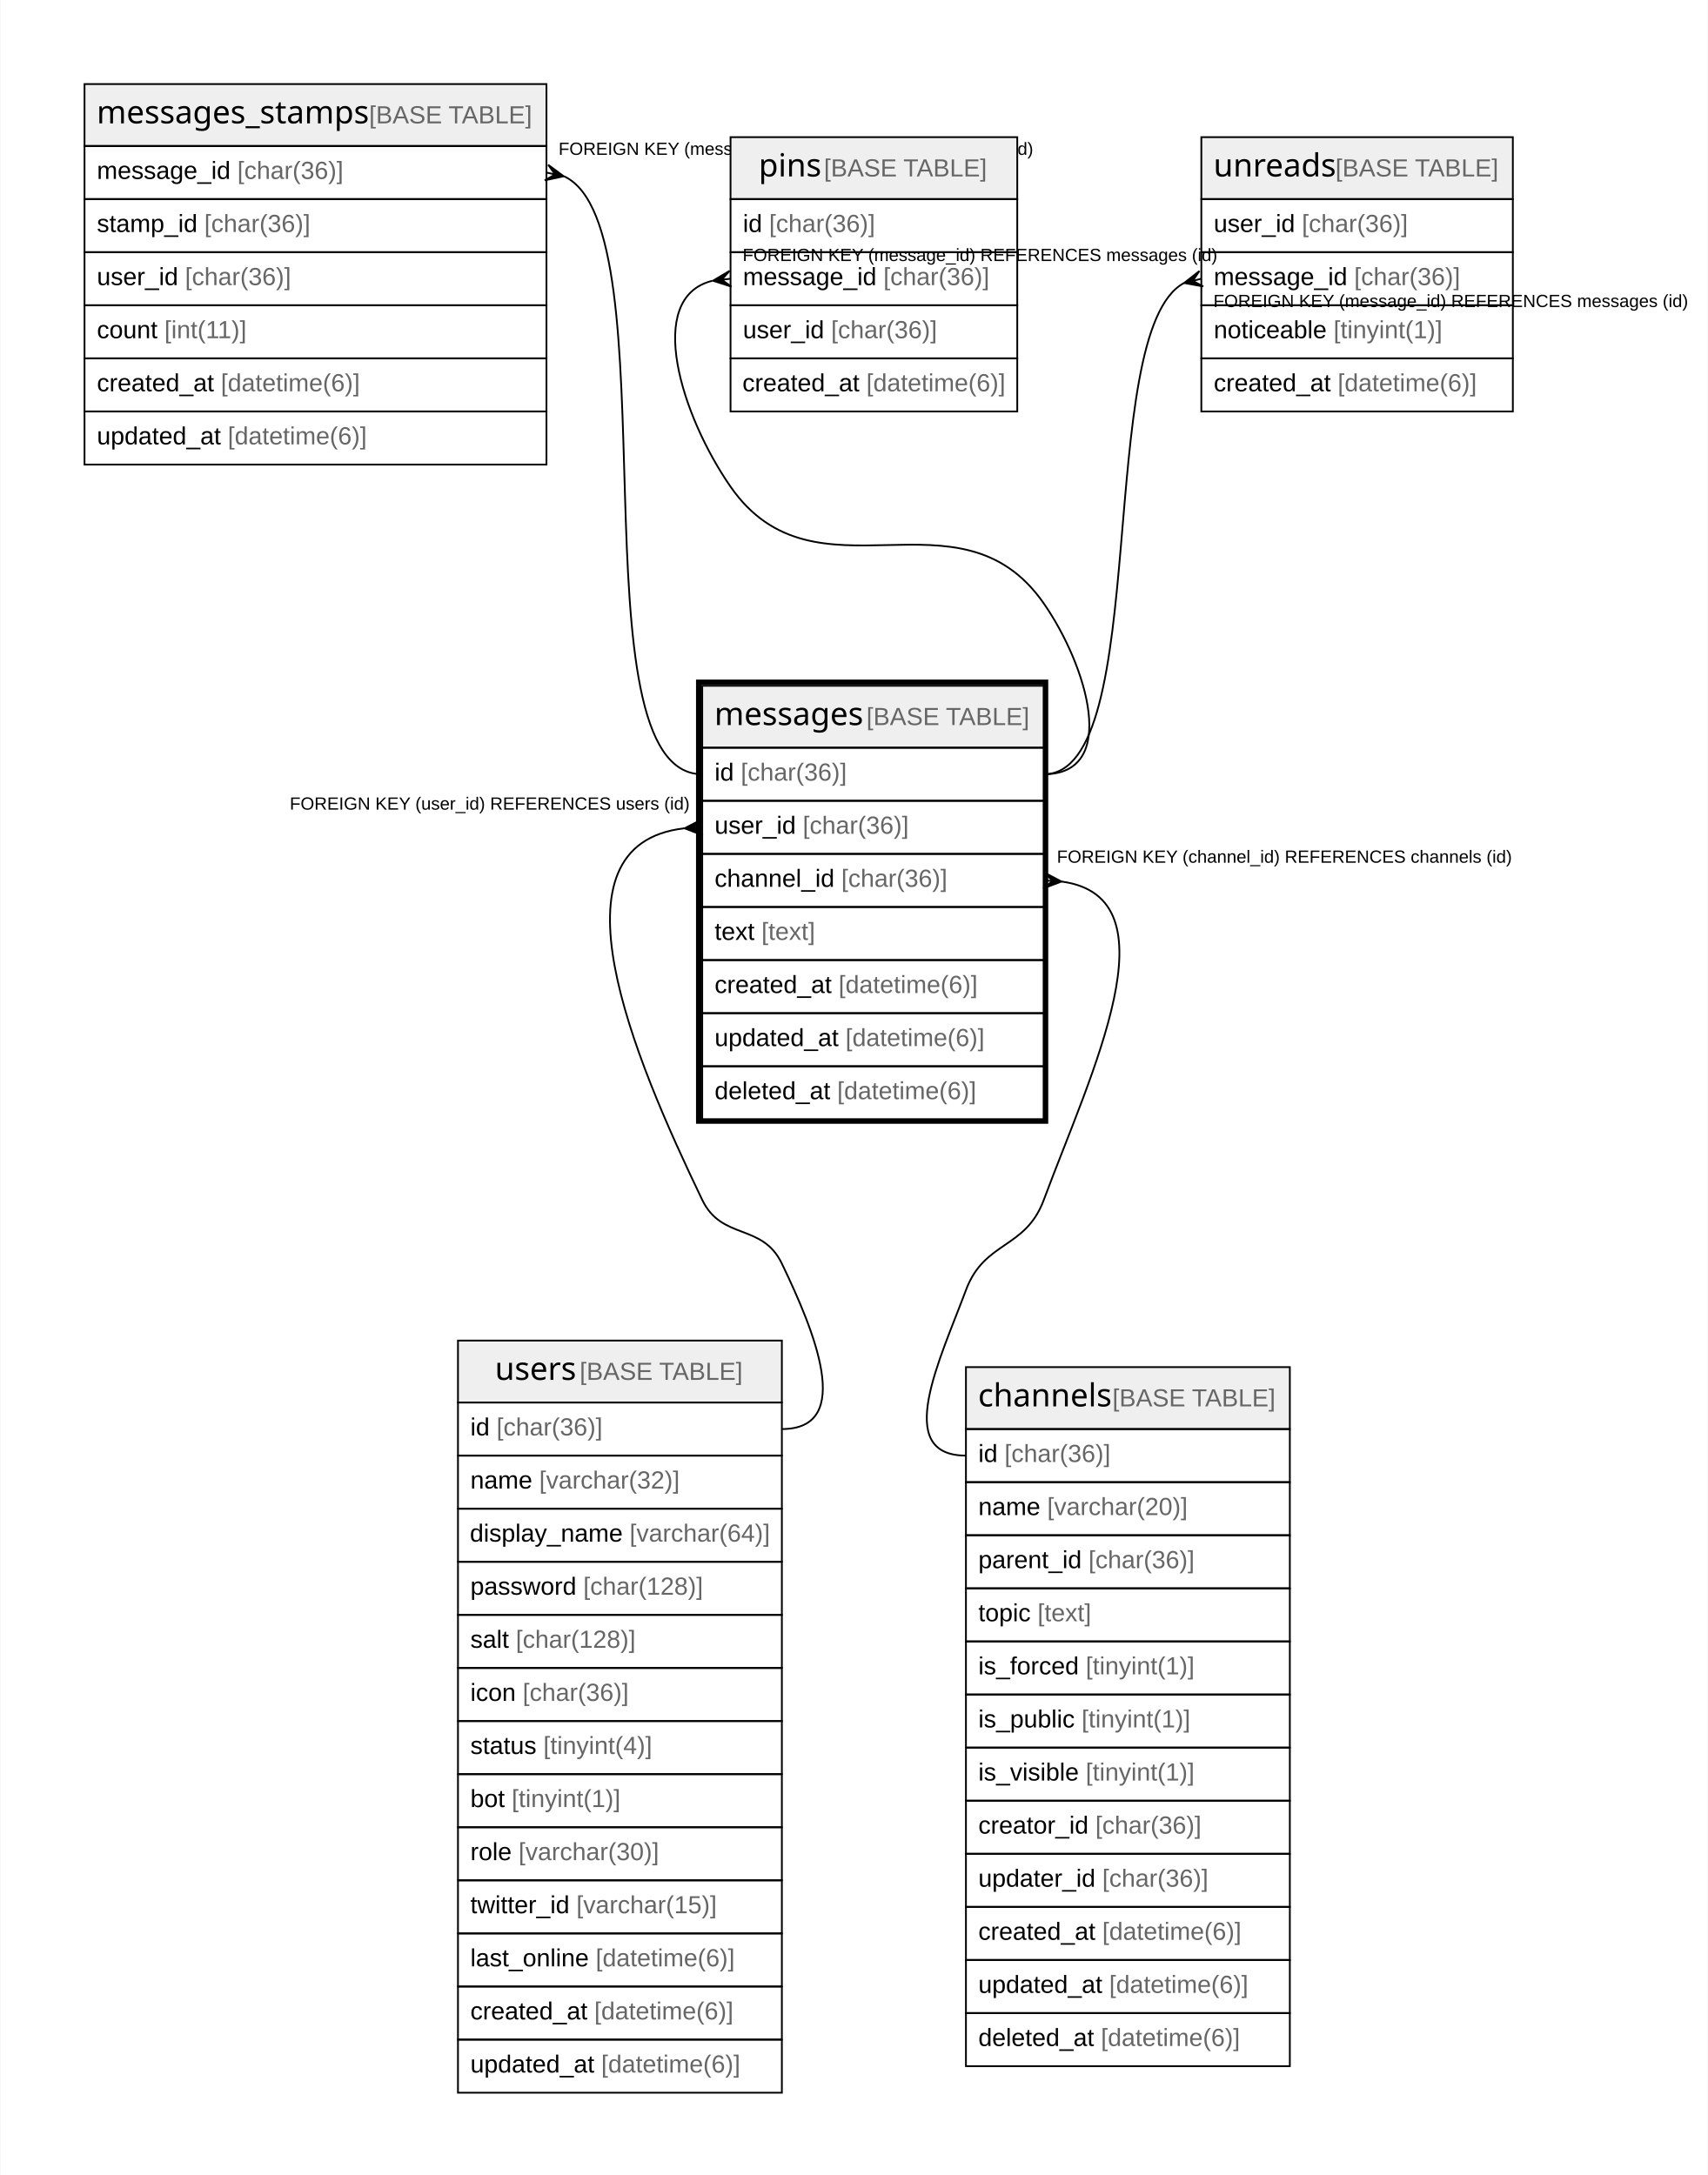
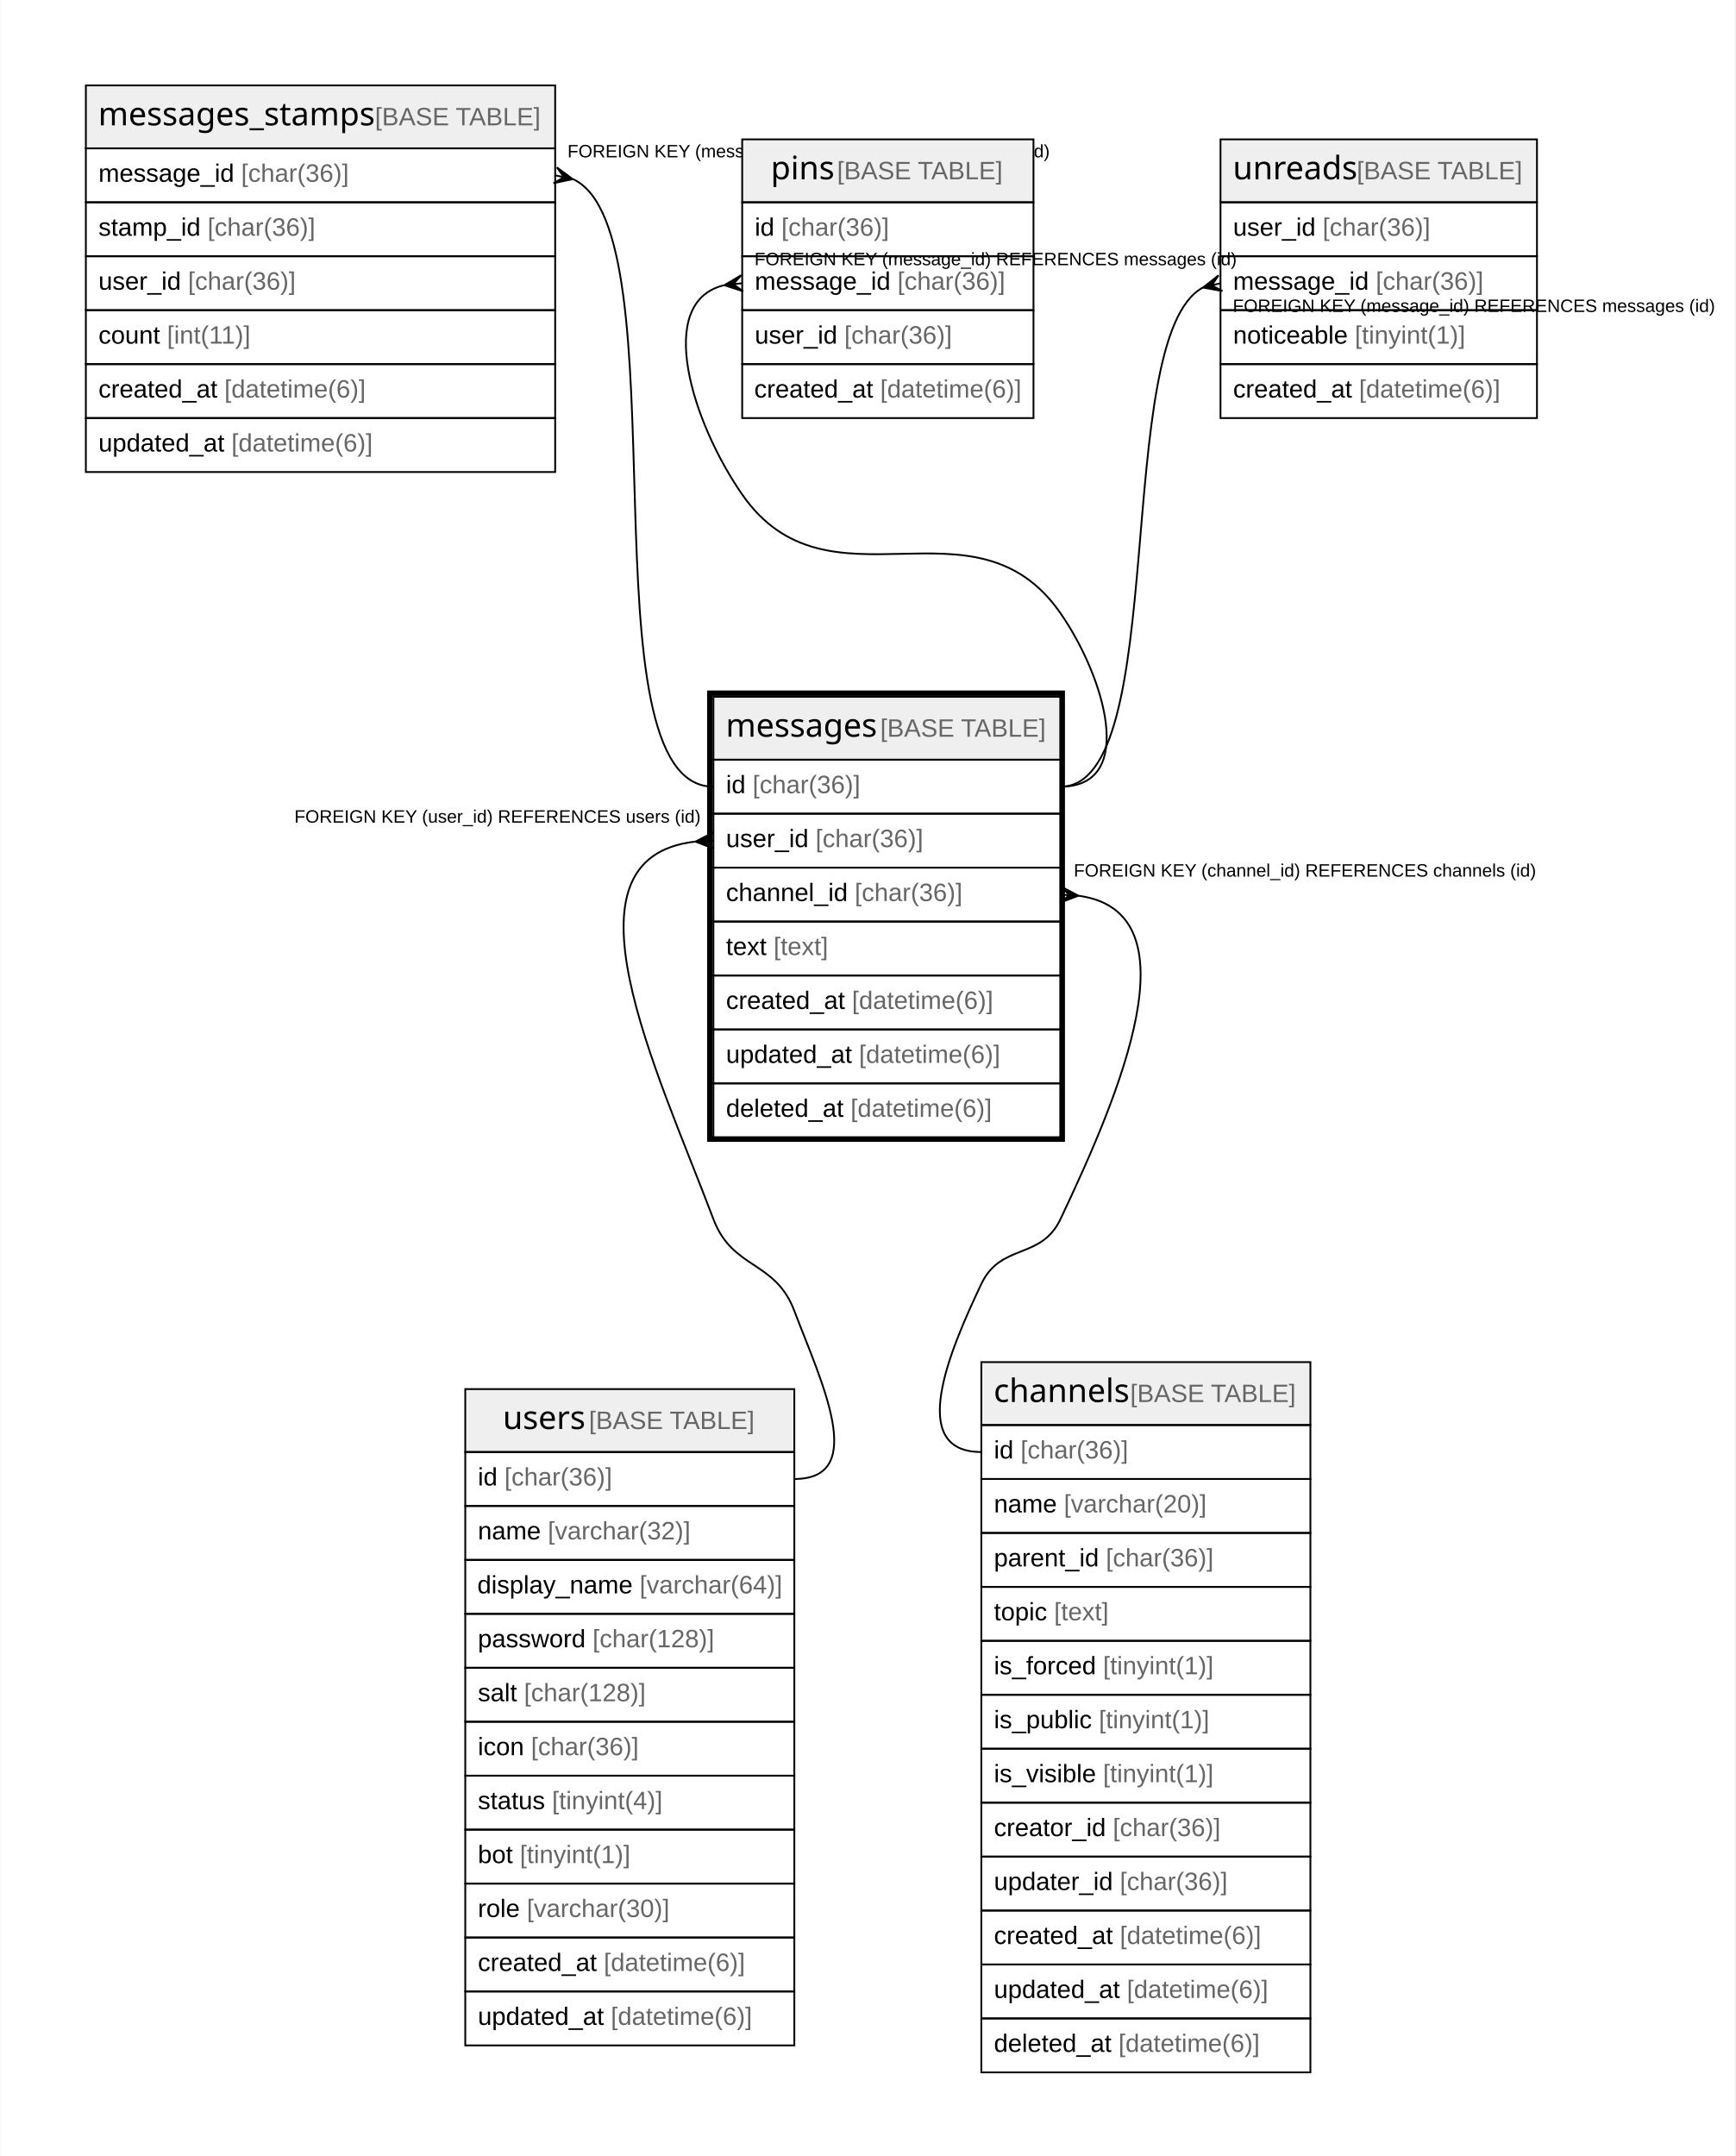
- <svg xmlns="http://www.w3.org/2000/svg" width="965pt" height="1229pt" viewBox="0.00 0.00 964.50 1229.00">
-   <g id="graph0" class="graph" transform="scale(1 1) rotate(0) translate(4 1225)">
-     <polygon fill="#ffffff" stroke="transparent" points="-4,4 -4,-1225 960.5,-1225 960.5,4 -4,4" />
+ <svg xmlns="http://www.w3.org/2000/svg" width="965pt" height="1199pt" viewBox="0.00 0.00 964.50 1199.00">
+   <g id="graph0" class="graph" transform="scale(1 1) rotate(0) translate(4 1195)">
+     <polygon fill="#ffffff" stroke="transparent" points="-4,4 -4,-1195 960.5,-1195 960.5,4 -4,4" />
    <g id="node1" class="node">
-       <polygon fill="#efefef" stroke="transparent" points="392.5,-802.5 392.5,-837.5 585.5,-837.5 585.5,-802.5 392.5,-802.5" />
-       <polygon fill="none" stroke="#000000" points="392.5,-802.5 392.5,-837.5 585.5,-837.5 585.5,-802.5 392.5,-802.5" />
-       <text text-anchor="start" x="399.365" y="-815.3" font-family="Arial Bold" font-size="18.00" fill="#000000">messages</text>
-       <text text-anchor="start" x="481.382" y="-815.3" font-family="Arial" font-size="14.00" fill="#000000"> </text>
-       <text text-anchor="start" x="485.272" y="-815.3" font-family="Arial" font-size="14.00" fill="#666666">[BASE TABLE]</text>
-       <polygon fill="none" stroke="#000000" points="392.5,-772.5 392.5,-802.5 585.5,-802.5 585.5,-772.5 392.5,-772.5" />
-       <text text-anchor="start" x="399.5" y="-783.9" font-family="Arial" font-size="14.00" fill="#000000">id </text>
-       <text text-anchor="start" x="414.28" y="-783.9" font-family="Arial" font-size="14.00" fill="#666666">[char(36)]</text>
+       <polygon fill="#efefef" stroke="transparent" points="392.5,-772.5 392.5,-807.5 585.5,-807.5 585.5,-772.5 392.5,-772.5" />
+       <polygon fill="none" stroke="#000000" points="392.5,-772.5 392.5,-807.5 585.5,-807.5 585.5,-772.5 392.5,-772.5" />
+       <text text-anchor="start" x="399.365" y="-785.3" font-family="Arial Bold" font-size="18.00" fill="#000000">messages</text>
+       <text text-anchor="start" x="481.382" y="-785.3" font-family="Arial" font-size="14.00" fill="#000000"> </text>
+       <text text-anchor="start" x="485.272" y="-785.3" font-family="Arial" font-size="14.00" fill="#666666">[BASE TABLE]</text>
      <polygon fill="none" stroke="#000000" points="392.5,-742.5 392.5,-772.5 585.5,-772.5 585.5,-742.5 392.5,-742.5" />
-       <text text-anchor="start" x="399.5" y="-753.9" font-family="Arial" font-size="14.00" fill="#000000">user_id </text>
-       <text text-anchor="start" x="449.288" y="-753.9" font-family="Arial" font-size="14.00" fill="#666666">[char(36)]</text>
+       <text text-anchor="start" x="399.5" y="-753.9" font-family="Arial" font-size="14.00" fill="#000000">id </text>
+       <text text-anchor="start" x="414.28" y="-753.9" font-family="Arial" font-size="14.00" fill="#666666">[char(36)]</text>
      <polygon fill="none" stroke="#000000" points="392.5,-712.5 392.5,-742.5 585.5,-742.5 585.5,-712.5 392.5,-712.5" />
-       <text text-anchor="start" x="399.5" y="-723.9" font-family="Arial" font-size="14.00" fill="#000000">channel_id </text>
-       <text text-anchor="start" x="471.082" y="-723.9" font-family="Arial" font-size="14.00" fill="#666666">[char(36)]</text>
+       <text text-anchor="start" x="399.5" y="-723.9" font-family="Arial" font-size="14.00" fill="#000000">user_id </text>
+       <text text-anchor="start" x="449.288" y="-723.9" font-family="Arial" font-size="14.00" fill="#666666">[char(36)]</text>
      <polygon fill="none" stroke="#000000" points="392.5,-682.5 392.5,-712.5 585.5,-712.5 585.5,-682.5 392.5,-682.5" />
-       <text text-anchor="start" x="399.5" y="-693.9" font-family="Arial" font-size="14.00" fill="#000000">text </text>
-       <text text-anchor="start" x="425.954" y="-693.9" font-family="Arial" font-size="14.00" fill="#666666">[text]</text>
+       <text text-anchor="start" x="399.5" y="-693.9" font-family="Arial" font-size="14.00" fill="#000000">channel_id </text>
+       <text text-anchor="start" x="471.082" y="-693.9" font-family="Arial" font-size="14.00" fill="#666666">[char(36)]</text>
      <polygon fill="none" stroke="#000000" points="392.5,-652.5 392.5,-682.5 585.5,-682.5 585.5,-652.5 392.5,-652.5" />
-       <text text-anchor="start" x="399.5" y="-663.9" font-family="Arial" font-size="14.00" fill="#000000">created_at </text>
-       <text text-anchor="start" x="469.528" y="-663.9" font-family="Arial" font-size="14.00" fill="#666666">[datetime(6)]</text>
+       <text text-anchor="start" x="399.5" y="-663.9" font-family="Arial" font-size="14.00" fill="#000000">text </text>
+       <text text-anchor="start" x="425.954" y="-663.9" font-family="Arial" font-size="14.00" fill="#666666">[text]</text>
      <polygon fill="none" stroke="#000000" points="392.5,-622.5 392.5,-652.5 585.5,-652.5 585.5,-622.5 392.5,-622.5" />
-       <text text-anchor="start" x="399.5" y="-633.9" font-family="Arial" font-size="14.00" fill="#000000">updated_at </text>
-       <text text-anchor="start" x="473.433" y="-633.9" font-family="Arial" font-size="14.00" fill="#666666">[datetime(6)]</text>
+       <text text-anchor="start" x="399.5" y="-633.9" font-family="Arial" font-size="14.00" fill="#000000">created_at </text>
+       <text text-anchor="start" x="469.528" y="-633.9" font-family="Arial" font-size="14.00" fill="#666666">[datetime(6)]</text>
      <polygon fill="none" stroke="#000000" points="392.5,-592.5 392.5,-622.5 585.5,-622.5 585.5,-592.5 392.5,-592.5" />
-       <text text-anchor="start" x="399.5" y="-603.9" font-family="Arial" font-size="14.00" fill="#000000">deleted_at </text>
-       <text text-anchor="start" x="468.757" y="-603.9" font-family="Arial" font-size="14.00" fill="#666666">[datetime(6)]</text>
-       <polygon fill="none" stroke="#000000" stroke-width="3" points="390.5,-591.5 390.5,-839.5 586.5,-839.5 586.5,-591.5 390.5,-591.5" />
+       <text text-anchor="start" x="399.5" y="-603.9" font-family="Arial" font-size="14.00" fill="#000000">updated_at </text>
+       <text text-anchor="start" x="473.433" y="-603.9" font-family="Arial" font-size="14.00" fill="#666666">[datetime(6)]</text>
+       <polygon fill="none" stroke="#000000" points="392.5,-562.5 392.5,-592.5 585.5,-592.5 585.5,-562.5 392.5,-562.5" />
+       <text text-anchor="start" x="399.5" y="-573.9" font-family="Arial" font-size="14.00" fill="#000000">deleted_at </text>
+       <text text-anchor="start" x="468.757" y="-573.9" font-family="Arial" font-size="14.00" fill="#666666">[datetime(6)]</text>
+       <polygon fill="none" stroke="#000000" stroke-width="3" points="390.5,-561.5 390.5,-809.5 586.5,-809.5 586.5,-561.5 390.5,-561.5" />
    </g>
    <g id="node5" class="node">
-       <polygon fill="#efefef" stroke="transparent" points="254.5,-432.5 254.5,-467.5 437.5,-467.5 437.5,-432.5 254.5,-432.5" />
-       <polygon fill="none" stroke="#000000" points="254.5,-432.5 254.5,-467.5 437.5,-467.5 437.5,-432.5 254.5,-432.5" />
-       <text text-anchor="start" x="275.371" y="-445.3" font-family="Arial Bold" font-size="18.00" fill="#000000">users</text>
-       <text text-anchor="start" x="319.375" y="-445.3" font-family="Arial" font-size="14.00" fill="#000000"> </text>
-       <text text-anchor="start" x="323.266" y="-445.3" font-family="Arial" font-size="14.00" fill="#666666">[BASE TABLE]</text>
-       <polygon fill="none" stroke="#000000" points="254.5,-402.5 254.5,-432.5 437.5,-432.5 437.5,-402.5 254.5,-402.5" />
-       <text text-anchor="start" x="261.5" y="-413.9" font-family="Arial" font-size="14.00" fill="#000000">id </text>
-       <text text-anchor="start" x="276.28" y="-413.9" font-family="Arial" font-size="14.00" fill="#666666">[char(36)]</text>
-       <polygon fill="none" stroke="#000000" points="254.5,-372.5 254.5,-402.5 437.5,-402.5 437.5,-372.5 254.5,-372.5" />
-       <text text-anchor="start" x="261.5" y="-383.9" font-family="Arial" font-size="14.00" fill="#000000">name </text>
-       <text text-anchor="start" x="300.399" y="-383.9" font-family="Arial" font-size="14.00" fill="#666666">[varchar(32)]</text>
-       <polygon fill="none" stroke="#000000" points="254.5,-342.5 254.5,-372.5 437.5,-372.5 437.5,-342.5 254.5,-342.5" />
-       <text text-anchor="start" x="261.21" y="-353.9" font-family="Arial" font-size="14.00" fill="#000000">display_name </text>
-       <text text-anchor="start" x="351.453" y="-353.9" font-family="Arial" font-size="14.00" fill="#666666">[varchar(64)]</text>
-       <polygon fill="none" stroke="#000000" points="254.5,-312.5 254.5,-342.5 437.5,-342.5 437.5,-312.5 254.5,-312.5" />
-       <text text-anchor="start" x="261.5" y="-323.9" font-family="Arial" font-size="14.00" fill="#000000">password </text>
-       <text text-anchor="start" x="325.288" y="-323.9" font-family="Arial" font-size="14.00" fill="#666666">[char(128)]</text>
-       <polygon fill="none" stroke="#000000" points="254.5,-282.5 254.5,-312.5 437.5,-312.5 437.5,-282.5 254.5,-282.5" />
-       <text text-anchor="start" x="261.5" y="-293.9" font-family="Arial" font-size="14.00" fill="#000000">salt </text>
-       <text text-anchor="start" x="287.17" y="-293.9" font-family="Arial" font-size="14.00" fill="#666666">[char(128)]</text>
-       <polygon fill="none" stroke="#000000" points="254.5,-252.5 254.5,-282.5 437.5,-282.5 437.5,-252.5 254.5,-252.5" />
-       <text text-anchor="start" x="261.5" y="-263.9" font-family="Arial" font-size="14.00" fill="#000000">icon </text>
-       <text text-anchor="start" x="291.062" y="-263.9" font-family="Arial" font-size="14.00" fill="#666666">[char(36)]</text>
-       <polygon fill="none" stroke="#000000" points="254.5,-222.5 254.5,-252.5 437.5,-252.5 437.5,-222.5 254.5,-222.5" />
-       <text text-anchor="start" x="261.5" y="-233.9" font-family="Arial" font-size="14.00" fill="#000000">status </text>
-       <text text-anchor="start" x="302.737" y="-233.9" font-family="Arial" font-size="14.00" fill="#666666">[tinyint(4)]</text>
-       <polygon fill="none" stroke="#000000" points="254.5,-192.5 254.5,-222.5 437.5,-222.5 437.5,-192.5 254.5,-192.5" />
-       <text text-anchor="start" x="261.5" y="-203.9" font-family="Arial" font-size="14.00" fill="#000000">bot </text>
-       <text text-anchor="start" x="284.846" y="-203.9" font-family="Arial" font-size="14.00" fill="#666666">[tinyint(1)]</text>
-       <polygon fill="none" stroke="#000000" points="254.5,-162.5 254.5,-192.5 437.5,-192.5 437.5,-162.5 254.5,-162.5" />
-       <text text-anchor="start" x="261.5" y="-173.9" font-family="Arial" font-size="14.00" fill="#000000">role </text>
-       <text text-anchor="start" x="288.723" y="-173.9" font-family="Arial" font-size="14.00" fill="#666666">[varchar(30)]</text>
-       <polygon fill="none" stroke="#000000" points="254.5,-132.5 254.5,-162.5 437.5,-162.5 437.5,-132.5 254.5,-132.5" />
-       <text text-anchor="start" x="261.5" y="-143.9" font-family="Arial" font-size="14.00" fill="#000000">twitter_id </text>
-       <text text-anchor="start" x="321.391" y="-143.9" font-family="Arial" font-size="14.00" fill="#666666">[varchar(15)]</text>
-       <polygon fill="none" stroke="#000000" points="254.5,-102.5 254.5,-132.5 437.5,-132.5 437.5,-102.5 254.5,-102.5" />
-       <text text-anchor="start" x="261.5" y="-113.9" font-family="Arial" font-size="14.00" fill="#000000">last_online </text>
-       <text text-anchor="start" x="332.297" y="-113.9" font-family="Arial" font-size="14.00" fill="#666666">[datetime(6)]</text>
-       <polygon fill="none" stroke="#000000" points="254.5,-72.5 254.5,-102.5 437.5,-102.5 437.5,-72.5 254.5,-72.5" />
-       <text text-anchor="start" x="261.5" y="-83.9" font-family="Arial" font-size="14.00" fill="#000000">created_at </text>
-       <text text-anchor="start" x="331.528" y="-83.9" font-family="Arial" font-size="14.00" fill="#666666">[datetime(6)]</text>
-       <polygon fill="none" stroke="#000000" points="254.5,-42.5 254.5,-72.5 437.5,-72.5 437.5,-42.5 254.5,-42.5" />
-       <text text-anchor="start" x="261.5" y="-53.9" font-family="Arial" font-size="14.00" fill="#000000">updated_at </text>
-       <text text-anchor="start" x="335.433" y="-53.9" font-family="Arial" font-size="14.00" fill="#666666">[datetime(6)]</text>
+       <polygon fill="#efefef" stroke="transparent" points="254.5,-387.5 254.5,-422.5 437.5,-422.5 437.5,-387.5 254.5,-387.5" />
+       <polygon fill="none" stroke="#000000" points="254.5,-387.5 254.5,-422.5 437.5,-422.5 437.5,-387.5 254.5,-387.5" />
+       <text text-anchor="start" x="275.371" y="-400.3" font-family="Arial Bold" font-size="18.00" fill="#000000">users</text>
+       <text text-anchor="start" x="319.375" y="-400.3" font-family="Arial" font-size="14.00" fill="#000000"> </text>
+       <text text-anchor="start" x="323.266" y="-400.3" font-family="Arial" font-size="14.00" fill="#666666">[BASE TABLE]</text>
+       <polygon fill="none" stroke="#000000" points="254.5,-357.5 254.5,-387.5 437.5,-387.5 437.5,-357.5 254.5,-357.5" />
+       <text text-anchor="start" x="261.5" y="-368.9" font-family="Arial" font-size="14.00" fill="#000000">id </text>
+       <text text-anchor="start" x="276.28" y="-368.9" font-family="Arial" font-size="14.00" fill="#666666">[char(36)]</text>
+       <polygon fill="none" stroke="#000000" points="254.5,-327.5 254.5,-357.5 437.5,-357.5 437.5,-327.5 254.5,-327.5" />
+       <text text-anchor="start" x="261.5" y="-338.9" font-family="Arial" font-size="14.00" fill="#000000">name </text>
+       <text text-anchor="start" x="300.399" y="-338.9" font-family="Arial" font-size="14.00" fill="#666666">[varchar(32)]</text>
+       <polygon fill="none" stroke="#000000" points="254.5,-297.5 254.5,-327.5 437.5,-327.5 437.5,-297.5 254.5,-297.5" />
+       <text text-anchor="start" x="261.21" y="-308.9" font-family="Arial" font-size="14.00" fill="#000000">display_name </text>
+       <text text-anchor="start" x="351.453" y="-308.9" font-family="Arial" font-size="14.00" fill="#666666">[varchar(64)]</text>
+       <polygon fill="none" stroke="#000000" points="254.5,-267.5 254.5,-297.5 437.5,-297.5 437.5,-267.5 254.5,-267.5" />
+       <text text-anchor="start" x="261.5" y="-278.9" font-family="Arial" font-size="14.00" fill="#000000">password </text>
+       <text text-anchor="start" x="325.288" y="-278.9" font-family="Arial" font-size="14.00" fill="#666666">[char(128)]</text>
+       <polygon fill="none" stroke="#000000" points="254.5,-237.5 254.5,-267.5 437.5,-267.5 437.5,-237.5 254.5,-237.5" />
+       <text text-anchor="start" x="261.5" y="-248.9" font-family="Arial" font-size="14.00" fill="#000000">salt </text>
+       <text text-anchor="start" x="287.17" y="-248.9" font-family="Arial" font-size="14.00" fill="#666666">[char(128)]</text>
+       <polygon fill="none" stroke="#000000" points="254.5,-207.5 254.5,-237.5 437.5,-237.5 437.5,-207.5 254.5,-207.5" />
+       <text text-anchor="start" x="261.5" y="-218.9" font-family="Arial" font-size="14.00" fill="#000000">icon </text>
+       <text text-anchor="start" x="291.062" y="-218.9" font-family="Arial" font-size="14.00" fill="#666666">[char(36)]</text>
+       <polygon fill="none" stroke="#000000" points="254.5,-177.5 254.5,-207.5 437.5,-207.5 437.5,-177.5 254.5,-177.5" />
+       <text text-anchor="start" x="261.5" y="-188.9" font-family="Arial" font-size="14.00" fill="#000000">status </text>
+       <text text-anchor="start" x="302.737" y="-188.9" font-family="Arial" font-size="14.00" fill="#666666">[tinyint(4)]</text>
+       <polygon fill="none" stroke="#000000" points="254.5,-147.5 254.5,-177.5 437.5,-177.5 437.5,-147.5 254.5,-147.5" />
+       <text text-anchor="start" x="261.5" y="-158.9" font-family="Arial" font-size="14.00" fill="#000000">bot </text>
+       <text text-anchor="start" x="284.846" y="-158.9" font-family="Arial" font-size="14.00" fill="#666666">[tinyint(1)]</text>
+       <polygon fill="none" stroke="#000000" points="254.5,-117.5 254.5,-147.5 437.5,-147.5 437.5,-117.5 254.5,-117.5" />
+       <text text-anchor="start" x="261.5" y="-128.9" font-family="Arial" font-size="14.00" fill="#000000">role </text>
+       <text text-anchor="start" x="288.723" y="-128.9" font-family="Arial" font-size="14.00" fill="#666666">[varchar(30)]</text>
+       <polygon fill="none" stroke="#000000" points="254.5,-87.5 254.5,-117.5 437.5,-117.5 437.5,-87.5 254.5,-87.5" />
+       <text text-anchor="start" x="261.5" y="-98.9" font-family="Arial" font-size="14.00" fill="#000000">created_at </text>
+       <text text-anchor="start" x="331.528" y="-98.9" font-family="Arial" font-size="14.00" fill="#666666">[datetime(6)]</text>
+       <polygon fill="none" stroke="#000000" points="254.5,-57.5 254.5,-87.5 437.5,-87.5 437.5,-57.5 254.5,-57.5" />
+       <text text-anchor="start" x="261.5" y="-68.9" font-family="Arial" font-size="14.00" fill="#000000">updated_at </text>
+       <text text-anchor="start" x="335.433" y="-68.9" font-family="Arial" font-size="14.00" fill="#666666">[datetime(6)]</text>
    </g>
    <g id="edge4" class="edge">
-       <path fill="none" stroke="#000000" d="M382.198,-756.932C303.068,-747.706 353.556,-628.028 392.5,-547 403.595,-523.915 426.405,-534.085 437.5,-511 455.501,-473.546 479.056,-417.5 437.5,-417.5" />
-       <polygon fill="#000000" stroke="#000000" points="382.515,-756.95 392.252,-761.993 387.508,-757.225 392.5,-757.5 392.5,-757.5 392.5,-757.5 387.508,-757.225 392.748,-753.007 382.515,-756.95 382.515,-756.95" />
-       <text text-anchor="start" x="159.445" y="-767.5" font-family="Arial" font-size="10.00" fill="#000000">FOREIGN KEY (user_id) REFERENCES users (id)</text>
+       <path fill="none" stroke="#000000" d="M382.231,-726.946C303.627,-717.946 360.705,-601.091 392.5,-517 403.191,-488.725 426.809,-494.275 437.5,-466 452.197,-427.13 479.056,-372.5 437.5,-372.5" />
+       <polygon fill="#000000" stroke="#000000" points="382.514,-726.962 392.258,-731.994 387.507,-727.231 392.5,-727.5 392.5,-727.5 392.5,-727.5 387.507,-727.231 392.742,-723.006 382.514,-726.962 382.514,-726.962" />
+       <text text-anchor="start" x="159.445" y="-737.5" font-family="Arial" font-size="10.00" fill="#000000">FOREIGN KEY (user_id) REFERENCES users (id)</text>
    </g>
    <g id="node6" class="node">
-       <polygon fill="#efefef" stroke="transparent" points="541.5,-417.5 541.5,-452.5 724.5,-452.5 724.5,-417.5 541.5,-417.5" />
-       <polygon fill="none" stroke="#000000" points="541.5,-417.5 541.5,-452.5 724.5,-452.5 724.5,-417.5 541.5,-417.5" />
-       <text text-anchor="start" x="548.361" y="-430.3" font-family="Arial Bold" font-size="18.00" fill="#000000">channels</text>
-       <text text-anchor="start" x="620.386" y="-430.3" font-family="Arial" font-size="14.00" fill="#000000"> </text>
-       <text text-anchor="start" x="624.276" y="-430.3" font-family="Arial" font-size="14.00" fill="#666666">[BASE TABLE]</text>
-       <polygon fill="none" stroke="#000000" points="541.5,-387.5 541.5,-417.5 724.5,-417.5 724.5,-387.5 541.5,-387.5" />
-       <text text-anchor="start" x="548.5" y="-398.9" font-family="Arial" font-size="14.00" fill="#000000">id </text>
-       <text text-anchor="start" x="563.28" y="-398.9" font-family="Arial" font-size="14.00" fill="#666666">[char(36)]</text>
-       <polygon fill="none" stroke="#000000" points="541.5,-357.5 541.5,-387.5 724.5,-387.5 724.5,-357.5 541.5,-357.5" />
-       <text text-anchor="start" x="548.5" y="-368.9" font-family="Arial" font-size="14.00" fill="#000000">name </text>
-       <text text-anchor="start" x="587.399" y="-368.9" font-family="Arial" font-size="14.00" fill="#666666">[varchar(20)]</text>
-       <polygon fill="none" stroke="#000000" points="541.5,-327.5 541.5,-357.5 724.5,-357.5 724.5,-327.5 541.5,-327.5" />
-       <text text-anchor="start" x="548.5" y="-338.9" font-family="Arial" font-size="14.00" fill="#000000">parent_id </text>
-       <text text-anchor="start" x="610.744" y="-338.9" font-family="Arial" font-size="14.00" fill="#666666">[char(36)]</text>
-       <polygon fill="none" stroke="#000000" points="541.5,-297.5 541.5,-327.5 724.5,-327.5 724.5,-297.5 541.5,-297.5" />
-       <text text-anchor="start" x="548.5" y="-308.9" font-family="Arial" font-size="14.00" fill="#000000">topic </text>
-       <text text-anchor="start" x="581.953" y="-308.9" font-family="Arial" font-size="14.00" fill="#666666">[text]</text>
-       <polygon fill="none" stroke="#000000" points="541.5,-267.5 541.5,-297.5 724.5,-297.5 724.5,-267.5 541.5,-267.5" />
-       <text text-anchor="start" x="548.5" y="-278.9" font-family="Arial" font-size="14.00" fill="#000000">is_forced </text>
-       <text text-anchor="start" x="609.179" y="-278.9" font-family="Arial" font-size="14.00" fill="#666666">[tinyint(1)]</text>
-       <polygon fill="none" stroke="#000000" points="541.5,-237.5 541.5,-267.5 724.5,-267.5 724.5,-237.5 541.5,-237.5" />
-       <text text-anchor="start" x="548.5" y="-248.9" font-family="Arial" font-size="14.00" fill="#000000">is_public </text>
-       <text text-anchor="start" x="606.841" y="-248.9" font-family="Arial" font-size="14.00" fill="#666666">[tinyint(1)]</text>
-       <polygon fill="none" stroke="#000000" points="541.5,-207.5 541.5,-237.5 724.5,-237.5 724.5,-207.5 541.5,-207.5" />
-       <text text-anchor="start" x="548.5" y="-218.9" font-family="Arial" font-size="14.00" fill="#000000">is_visible </text>
-       <text text-anchor="start" x="609.165" y="-218.9" font-family="Arial" font-size="14.00" fill="#666666">[tinyint(1)]</text>
-       <polygon fill="none" stroke="#000000" points="541.5,-177.5 541.5,-207.5 724.5,-207.5 724.5,-177.5 541.5,-177.5" />
-       <text text-anchor="start" x="548.5" y="-188.9" font-family="Arial" font-size="14.00" fill="#000000">creator_id </text>
-       <text text-anchor="start" x="614.622" y="-188.9" font-family="Arial" font-size="14.00" fill="#666666">[char(36)]</text>
-       <polygon fill="none" stroke="#000000" points="541.5,-147.5 541.5,-177.5 724.5,-177.5 724.5,-147.5 541.5,-147.5" />
-       <text text-anchor="start" x="548.5" y="-158.9" font-family="Arial" font-size="14.00" fill="#000000">updater_id </text>
-       <text text-anchor="start" x="618.527" y="-158.9" font-family="Arial" font-size="14.00" fill="#666666">[char(36)]</text>
-       <polygon fill="none" stroke="#000000" points="541.5,-117.5 541.5,-147.5 724.5,-147.5 724.5,-117.5 541.5,-117.5" />
-       <text text-anchor="start" x="548.5" y="-128.9" font-family="Arial" font-size="14.00" fill="#000000">created_at </text>
-       <text text-anchor="start" x="618.528" y="-128.9" font-family="Arial" font-size="14.00" fill="#666666">[datetime(6)]</text>
-       <polygon fill="none" stroke="#000000" points="541.5,-87.5 541.5,-117.5 724.5,-117.5 724.5,-87.5 541.5,-87.5" />
-       <text text-anchor="start" x="548.5" y="-98.9" font-family="Arial" font-size="14.00" fill="#000000">updated_at </text>
-       <text text-anchor="start" x="622.433" y="-98.9" font-family="Arial" font-size="14.00" fill="#666666">[datetime(6)]</text>
-       <polygon fill="none" stroke="#000000" points="541.5,-57.5 541.5,-87.5 724.5,-87.5 724.5,-57.5 541.5,-57.5" />
-       <text text-anchor="start" x="548.5" y="-68.9" font-family="Arial" font-size="14.00" fill="#000000">deleted_at </text>
-       <text text-anchor="start" x="617.757" y="-68.9" font-family="Arial" font-size="14.00" fill="#666666">[datetime(6)]</text>
+       <polygon fill="#efefef" stroke="transparent" points="541.5,-402.5 541.5,-437.5 724.5,-437.5 724.5,-402.5 541.5,-402.5" />
+       <polygon fill="none" stroke="#000000" points="541.5,-402.5 541.5,-437.5 724.5,-437.5 724.5,-402.5 541.5,-402.5" />
+       <text text-anchor="start" x="548.361" y="-415.3" font-family="Arial Bold" font-size="18.00" fill="#000000">channels</text>
+       <text text-anchor="start" x="620.386" y="-415.3" font-family="Arial" font-size="14.00" fill="#000000"> </text>
+       <text text-anchor="start" x="624.276" y="-415.3" font-family="Arial" font-size="14.00" fill="#666666">[BASE TABLE]</text>
+       <polygon fill="none" stroke="#000000" points="541.5,-372.5 541.5,-402.5 724.5,-402.5 724.5,-372.5 541.5,-372.5" />
+       <text text-anchor="start" x="548.5" y="-383.9" font-family="Arial" font-size="14.00" fill="#000000">id </text>
+       <text text-anchor="start" x="563.28" y="-383.9" font-family="Arial" font-size="14.00" fill="#666666">[char(36)]</text>
+       <polygon fill="none" stroke="#000000" points="541.5,-342.5 541.5,-372.5 724.5,-372.5 724.5,-342.5 541.5,-342.5" />
+       <text text-anchor="start" x="548.5" y="-353.9" font-family="Arial" font-size="14.00" fill="#000000">name </text>
+       <text text-anchor="start" x="587.399" y="-353.9" font-family="Arial" font-size="14.00" fill="#666666">[varchar(20)]</text>
+       <polygon fill="none" stroke="#000000" points="541.5,-312.5 541.5,-342.5 724.5,-342.5 724.5,-312.5 541.5,-312.5" />
+       <text text-anchor="start" x="548.5" y="-323.9" font-family="Arial" font-size="14.00" fill="#000000">parent_id </text>
+       <text text-anchor="start" x="610.744" y="-323.9" font-family="Arial" font-size="14.00" fill="#666666">[char(36)]</text>
+       <polygon fill="none" stroke="#000000" points="541.5,-282.5 541.5,-312.5 724.5,-312.5 724.5,-282.5 541.5,-282.5" />
+       <text text-anchor="start" x="548.5" y="-293.9" font-family="Arial" font-size="14.00" fill="#000000">topic </text>
+       <text text-anchor="start" x="581.953" y="-293.9" font-family="Arial" font-size="14.00" fill="#666666">[text]</text>
+       <polygon fill="none" stroke="#000000" points="541.5,-252.5 541.5,-282.5 724.5,-282.5 724.5,-252.5 541.5,-252.5" />
+       <text text-anchor="start" x="548.5" y="-263.9" font-family="Arial" font-size="14.00" fill="#000000">is_forced </text>
+       <text text-anchor="start" x="609.179" y="-263.9" font-family="Arial" font-size="14.00" fill="#666666">[tinyint(1)]</text>
+       <polygon fill="none" stroke="#000000" points="541.5,-222.5 541.5,-252.5 724.5,-252.5 724.5,-222.5 541.5,-222.5" />
+       <text text-anchor="start" x="548.5" y="-233.9" font-family="Arial" font-size="14.00" fill="#000000">is_public </text>
+       <text text-anchor="start" x="606.841" y="-233.9" font-family="Arial" font-size="14.00" fill="#666666">[tinyint(1)]</text>
+       <polygon fill="none" stroke="#000000" points="541.5,-192.5 541.5,-222.5 724.5,-222.5 724.5,-192.5 541.5,-192.5" />
+       <text text-anchor="start" x="548.5" y="-203.9" font-family="Arial" font-size="14.00" fill="#000000">is_visible </text>
+       <text text-anchor="start" x="609.165" y="-203.9" font-family="Arial" font-size="14.00" fill="#666666">[tinyint(1)]</text>
+       <polygon fill="none" stroke="#000000" points="541.5,-162.5 541.5,-192.5 724.5,-192.5 724.5,-162.5 541.5,-162.5" />
+       <text text-anchor="start" x="548.5" y="-173.9" font-family="Arial" font-size="14.00" fill="#000000">creator_id </text>
+       <text text-anchor="start" x="614.622" y="-173.9" font-family="Arial" font-size="14.00" fill="#666666">[char(36)]</text>
+       <polygon fill="none" stroke="#000000" points="541.5,-132.5 541.5,-162.5 724.5,-162.5 724.5,-132.5 541.5,-132.5" />
+       <text text-anchor="start" x="548.5" y="-143.9" font-family="Arial" font-size="14.00" fill="#000000">updater_id </text>
+       <text text-anchor="start" x="618.527" y="-143.9" font-family="Arial" font-size="14.00" fill="#666666">[char(36)]</text>
+       <polygon fill="none" stroke="#000000" points="541.5,-102.5 541.5,-132.5 724.5,-132.5 724.5,-102.5 541.5,-102.5" />
+       <text text-anchor="start" x="548.5" y="-113.9" font-family="Arial" font-size="14.00" fill="#000000">created_at </text>
+       <text text-anchor="start" x="618.528" y="-113.9" font-family="Arial" font-size="14.00" fill="#666666">[datetime(6)]</text>
+       <polygon fill="none" stroke="#000000" points="541.5,-72.5 541.5,-102.5 724.5,-102.5 724.5,-72.5 541.5,-72.5" />
+       <text text-anchor="start" x="548.5" y="-83.9" font-family="Arial" font-size="14.00" fill="#000000">updated_at </text>
+       <text text-anchor="start" x="622.433" y="-83.9" font-family="Arial" font-size="14.00" fill="#666666">[datetime(6)]</text>
+       <polygon fill="none" stroke="#000000" points="541.5,-42.5 541.5,-72.5 724.5,-72.5 724.5,-42.5 541.5,-42.5" />
+       <text text-anchor="start" x="548.5" y="-53.9" font-family="Arial" font-size="14.00" fill="#000000">deleted_at </text>
+       <text text-anchor="start" x="617.757" y="-53.9" font-family="Arial" font-size="14.00" fill="#666666">[datetime(6)]</text>
    </g>
    <g id="edge5" class="edge">
-       <path fill="none" stroke="#000000" d="M595.523,-726.875C661.075,-718.1 612.198,-618.816 585.5,-547 575.068,-518.94 551.932,-524.06 541.5,-496 527.02,-457.049 499.944,-402.5 541.5,-402.5" />
-       <polygon fill="#000000" stroke="#000000" points="595.481,-726.877 585.22,-723.009 590.49,-727.189 585.5,-727.5 585.5,-727.5 585.5,-727.5 590.49,-727.189 585.78,-731.991 595.481,-726.877 595.481,-726.877" />
-       <text text-anchor="start" x="592.878" y="-737.5" font-family="Arial" font-size="10.00" fill="#000000">FOREIGN KEY (channel_id) REFERENCES channels (id)</text>
+       <path fill="none" stroke="#000000" d="M595.56,-696.859C661.624,-687.868 618.31,-586.238 585.5,-517 574.68,-494.167 552.32,-503.833 541.5,-481 523.705,-443.447 499.944,-387.5 541.5,-387.5" />
+       <polygon fill="#000000" stroke="#000000" points="595.48,-696.864 585.214,-693.009 590.49,-697.182 585.5,-697.5 585.5,-697.5 585.5,-697.5 590.49,-697.182 585.786,-701.991 595.48,-696.864 595.48,-696.864" />
+       <text text-anchor="start" x="592.878" y="-707.5" font-family="Arial" font-size="10.00" fill="#000000">FOREIGN KEY (channel_id) REFERENCES channels (id)</text>
    </g>
    <g id="node2" class="node">
-       <polygon fill="#efefef" stroke="transparent" points="43.5,-1142.5 43.5,-1177.5 304.5,-1177.5 304.5,-1142.5 43.5,-1142.5" />
-       <polygon fill="none" stroke="#000000" points="43.5,-1142.5 43.5,-1177.5 304.5,-1177.5 304.5,-1142.5 43.5,-1142.5" />
-       <text text-anchor="start" x="50.358" y="-1155.3" font-family="Arial Bold" font-size="18.00" fill="#000000">messages_stamps</text>
-       <text text-anchor="start" x="200.388" y="-1155.3" font-family="Arial" font-size="14.00" fill="#000000"> </text>
-       <text text-anchor="start" x="204.279" y="-1155.3" font-family="Arial" font-size="14.00" fill="#666666">[BASE TABLE]</text>
-       <polygon fill="none" stroke="#000000" points="43.5,-1112.5 43.5,-1142.5 304.5,-1142.5 304.5,-1112.5 43.5,-1112.5" />
-       <text text-anchor="start" x="50.5" y="-1123.9" font-family="Arial" font-size="14.00" fill="#000000">message_id </text>
-       <text text-anchor="start" x="129.853" y="-1123.9" font-family="Arial" font-size="14.00" fill="#666666">[char(36)]</text>
+       <polygon fill="#efefef" stroke="transparent" points="43.5,-1112.5 43.5,-1147.5 304.5,-1147.5 304.5,-1112.5 43.5,-1112.5" />
+       <polygon fill="none" stroke="#000000" points="43.5,-1112.5 43.5,-1147.5 304.5,-1147.5 304.5,-1112.5 43.5,-1112.5" />
+       <text text-anchor="start" x="50.358" y="-1125.3" font-family="Arial Bold" font-size="18.00" fill="#000000">messages_stamps</text>
+       <text text-anchor="start" x="200.388" y="-1125.3" font-family="Arial" font-size="14.00" fill="#000000"> </text>
+       <text text-anchor="start" x="204.279" y="-1125.3" font-family="Arial" font-size="14.00" fill="#666666">[BASE TABLE]</text>
      <polygon fill="none" stroke="#000000" points="43.5,-1082.5 43.5,-1112.5 304.5,-1112.5 304.5,-1082.5 43.5,-1082.5" />
-       <text text-anchor="start" x="50.5" y="-1093.9" font-family="Arial" font-size="14.00" fill="#000000">stamp_id </text>
-       <text text-anchor="start" x="111.179" y="-1093.9" font-family="Arial" font-size="14.00" fill="#666666">[char(36)]</text>
+       <text text-anchor="start" x="50.5" y="-1093.9" font-family="Arial" font-size="14.00" fill="#000000">message_id </text>
+       <text text-anchor="start" x="129.853" y="-1093.9" font-family="Arial" font-size="14.00" fill="#666666">[char(36)]</text>
      <polygon fill="none" stroke="#000000" points="43.5,-1052.5 43.5,-1082.5 304.5,-1082.5 304.5,-1052.5 43.5,-1052.5" />
-       <text text-anchor="start" x="50.5" y="-1063.9" font-family="Arial" font-size="14.00" fill="#000000">user_id </text>
-       <text text-anchor="start" x="100.288" y="-1063.9" font-family="Arial" font-size="14.00" fill="#666666">[char(36)]</text>
+       <text text-anchor="start" x="50.5" y="-1063.9" font-family="Arial" font-size="14.00" fill="#000000">stamp_id </text>
+       <text text-anchor="start" x="111.179" y="-1063.9" font-family="Arial" font-size="14.00" fill="#666666">[char(36)]</text>
      <polygon fill="none" stroke="#000000" points="43.5,-1022.5 43.5,-1052.5 304.5,-1052.5 304.5,-1022.5 43.5,-1022.5" />
-       <text text-anchor="start" x="50.5" y="-1033.9" font-family="Arial" font-size="14.00" fill="#000000">count </text>
-       <text text-anchor="start" x="88.629" y="-1033.9" font-family="Arial" font-size="14.00" fill="#666666">[int(11)]</text>
+       <text text-anchor="start" x="50.5" y="-1033.9" font-family="Arial" font-size="14.00" fill="#000000">user_id </text>
+       <text text-anchor="start" x="100.288" y="-1033.9" font-family="Arial" font-size="14.00" fill="#666666">[char(36)]</text>
      <polygon fill="none" stroke="#000000" points="43.5,-992.5 43.5,-1022.5 304.5,-1022.5 304.5,-992.5 43.5,-992.5" />
-       <text text-anchor="start" x="50.5" y="-1003.9" font-family="Arial" font-size="14.00" fill="#000000">created_at </text>
-       <text text-anchor="start" x="120.528" y="-1003.9" font-family="Arial" font-size="14.00" fill="#666666">[datetime(6)]</text>
+       <text text-anchor="start" x="50.5" y="-1003.9" font-family="Arial" font-size="14.00" fill="#000000">count </text>
+       <text text-anchor="start" x="88.629" y="-1003.9" font-family="Arial" font-size="14.00" fill="#666666">[int(11)]</text>
      <polygon fill="none" stroke="#000000" points="43.5,-962.5 43.5,-992.5 304.5,-992.5 304.5,-962.5 43.5,-962.5" />
-       <text text-anchor="start" x="50.5" y="-973.9" font-family="Arial" font-size="14.00" fill="#000000">updated_at </text>
-       <text text-anchor="start" x="124.433" y="-973.9" font-family="Arial" font-size="14.00" fill="#666666">[datetime(6)]</text>
+       <text text-anchor="start" x="50.5" y="-973.9" font-family="Arial" font-size="14.00" fill="#000000">created_at </text>
+       <text text-anchor="start" x="120.528" y="-973.9" font-family="Arial" font-size="14.00" fill="#666666">[datetime(6)]</text>
+       <polygon fill="none" stroke="#000000" points="43.5,-932.5 43.5,-962.5 304.5,-962.5 304.5,-932.5 43.5,-932.5" />
+       <text text-anchor="start" x="50.5" y="-943.9" font-family="Arial" font-size="14.00" fill="#000000">updated_at </text>
+       <text text-anchor="start" x="124.433" y="-943.9" font-family="Arial" font-size="14.00" fill="#666666">[datetime(6)]</text>
    </g>
    <g id="edge1" class="edge">
-       <path fill="none" stroke="#000000" d="M314.542,-1125.329C376.483,-1096.372 318.113,-787.5 392.5,-787.5" />
-       <polygon fill="#000000" stroke="#000000" points="314.274,-1125.387 303.549,-1123.102 309.387,-1126.443 304.5,-1127.5 304.5,-1127.5 304.5,-1127.5 309.387,-1126.443 305.451,-1131.898 314.274,-1125.387 314.274,-1125.387" />
-       <text text-anchor="start" x="311.327" y="-1137.5" font-family="Arial" font-size="10.00" fill="#000000">FOREIGN KEY (message_id) REFERENCES messages (id)</text>
+       <path fill="none" stroke="#000000" d="M314.542,-1095.329C376.483,-1066.372 318.113,-757.5 392.5,-757.5" />
+       <polygon fill="#000000" stroke="#000000" points="314.274,-1095.387 303.549,-1093.102 309.387,-1096.443 304.5,-1097.5 304.5,-1097.5 304.5,-1097.5 309.387,-1096.443 305.451,-1101.898 314.274,-1095.387 314.274,-1095.387" />
+       <text text-anchor="start" x="311.327" y="-1107.5" font-family="Arial" font-size="10.00" fill="#000000">FOREIGN KEY (message_id) REFERENCES messages (id)</text>
    </g>
    <g id="node3" class="node">
-       <polygon fill="#efefef" stroke="transparent" points="408.5,-1112.5 408.5,-1147.5 570.5,-1147.5 570.5,-1112.5 408.5,-1112.5" />
-       <polygon fill="none" stroke="#000000" points="408.5,-1112.5 408.5,-1147.5 570.5,-1147.5 570.5,-1112.5 408.5,-1112.5" />
-       <text text-anchor="start" x="424.37" y="-1125.3" font-family="Arial Bold" font-size="18.00" fill="#000000">pins</text>
-       <text text-anchor="start" x="457.376" y="-1125.3" font-family="Arial" font-size="14.00" fill="#000000"> </text>
-       <text text-anchor="start" x="461.267" y="-1125.3" font-family="Arial" font-size="14.00" fill="#666666">[BASE TABLE]</text>
-       <polygon fill="none" stroke="#000000" points="408.5,-1082.5 408.5,-1112.5 570.5,-1112.5 570.5,-1082.5 408.5,-1082.5" />
-       <text text-anchor="start" x="415.5" y="-1093.9" font-family="Arial" font-size="14.00" fill="#000000">id </text>
-       <text text-anchor="start" x="430.28" y="-1093.9" font-family="Arial" font-size="14.00" fill="#666666">[char(36)]</text>
+       <polygon fill="#efefef" stroke="transparent" points="408.5,-1082.5 408.5,-1117.5 570.5,-1117.5 570.5,-1082.5 408.5,-1082.5" />
+       <polygon fill="none" stroke="#000000" points="408.5,-1082.5 408.5,-1117.5 570.5,-1117.5 570.5,-1082.5 408.5,-1082.5" />
+       <text text-anchor="start" x="424.37" y="-1095.3" font-family="Arial Bold" font-size="18.00" fill="#000000">pins</text>
+       <text text-anchor="start" x="457.376" y="-1095.3" font-family="Arial" font-size="14.00" fill="#000000"> </text>
+       <text text-anchor="start" x="461.267" y="-1095.3" font-family="Arial" font-size="14.00" fill="#666666">[BASE TABLE]</text>
      <polygon fill="none" stroke="#000000" points="408.5,-1052.5 408.5,-1082.5 570.5,-1082.5 570.5,-1052.5 408.5,-1052.5" />
-       <text text-anchor="start" x="415.5" y="-1063.9" font-family="Arial" font-size="14.00" fill="#000000">message_id </text>
-       <text text-anchor="start" x="494.853" y="-1063.9" font-family="Arial" font-size="14.00" fill="#666666">[char(36)]</text>
+       <text text-anchor="start" x="415.5" y="-1063.9" font-family="Arial" font-size="14.00" fill="#000000">id </text>
+       <text text-anchor="start" x="430.28" y="-1063.9" font-family="Arial" font-size="14.00" fill="#666666">[char(36)]</text>
      <polygon fill="none" stroke="#000000" points="408.5,-1022.5 408.5,-1052.5 570.5,-1052.5 570.5,-1022.5 408.5,-1022.5" />
-       <text text-anchor="start" x="415.5" y="-1033.9" font-family="Arial" font-size="14.00" fill="#000000">user_id </text>
-       <text text-anchor="start" x="465.288" y="-1033.9" font-family="Arial" font-size="14.00" fill="#666666">[char(36)]</text>
+       <text text-anchor="start" x="415.5" y="-1033.9" font-family="Arial" font-size="14.00" fill="#000000">message_id </text>
+       <text text-anchor="start" x="494.853" y="-1033.9" font-family="Arial" font-size="14.00" fill="#666666">[char(36)]</text>
      <polygon fill="none" stroke="#000000" points="408.5,-992.5 408.5,-1022.5 570.5,-1022.5 570.5,-992.5 408.5,-992.5" />
-       <text text-anchor="start" x="415.204" y="-1003.9" font-family="Arial" font-size="14.00" fill="#000000">created_at </text>
-       <text text-anchor="start" x="485.232" y="-1003.9" font-family="Arial" font-size="14.00" fill="#666666">[datetime(6)]</text>
+       <text text-anchor="start" x="415.5" y="-1003.9" font-family="Arial" font-size="14.00" fill="#000000">user_id </text>
+       <text text-anchor="start" x="465.288" y="-1003.9" font-family="Arial" font-size="14.00" fill="#666666">[char(36)]</text>
+       <polygon fill="none" stroke="#000000" points="408.5,-962.5 408.5,-992.5 570.5,-992.5 570.5,-962.5 408.5,-962.5" />
+       <text text-anchor="start" x="415.204" y="-973.9" font-family="Arial" font-size="14.00" fill="#000000">created_at </text>
+       <text text-anchor="start" x="485.232" y="-973.9" font-family="Arial" font-size="14.00" fill="#666666">[datetime(6)]</text>
    </g>
    <g id="edge2" class="edge">
-       <path fill="none" stroke="#000000" d="M398.079,-1066.311C359.649,-1056.601 380.925,-989.712 408.5,-950 456.386,-881.038 537.614,-952.962 585.5,-884 609.962,-848.771 628.389,-787.5 585.5,-787.5" />
-       <polygon fill="#000000" stroke="#000000" points="398.565,-1066.366 407.99,-1071.971 403.532,-1066.933 408.5,-1067.5 408.5,-1067.5 408.5,-1067.5 403.532,-1066.933 409.01,-1063.029 398.565,-1066.366 398.565,-1066.366" />
-       <text text-anchor="start" x="415.327" y="-1077.5" font-family="Arial" font-size="10.00" fill="#000000">FOREIGN KEY (message_id) REFERENCES messages (id)</text>
+       <path fill="none" stroke="#000000" d="M398.079,-1036.311C359.649,-1026.601 380.925,-959.712 408.5,-920 456.386,-851.038 537.614,-922.962 585.5,-854 609.962,-818.771 628.389,-757.5 585.5,-757.5" />
+       <polygon fill="#000000" stroke="#000000" points="398.565,-1036.366 407.99,-1041.971 403.532,-1036.933 408.5,-1037.5 408.5,-1037.5 408.5,-1037.5 403.532,-1036.933 409.01,-1033.029 398.565,-1036.366 398.565,-1036.366" />
+       <text text-anchor="start" x="415.327" y="-1047.5" font-family="Arial" font-size="10.00" fill="#000000">FOREIGN KEY (message_id) REFERENCES messages (id)</text>
    </g>
    <g id="node4" class="node">
-       <polygon fill="#efefef" stroke="transparent" points="674.5,-1112.5 674.5,-1147.5 850.5,-1147.5 850.5,-1112.5 674.5,-1112.5" />
-       <polygon fill="none" stroke="#000000" points="674.5,-1112.5 674.5,-1147.5 850.5,-1147.5 850.5,-1112.5 674.5,-1112.5" />
-       <text text-anchor="start" x="681.361" y="-1125.3" font-family="Arial Bold" font-size="18.00" fill="#000000">unreads</text>
-       <text text-anchor="start" x="746.385" y="-1125.3" font-family="Arial" font-size="14.00" fill="#000000"> </text>
-       <text text-anchor="start" x="750.275" y="-1125.3" font-family="Arial" font-size="14.00" fill="#666666">[BASE TABLE]</text>
-       <polygon fill="none" stroke="#000000" points="674.5,-1082.5 674.5,-1112.5 850.5,-1112.5 850.5,-1082.5 674.5,-1082.5" />
-       <text text-anchor="start" x="681.5" y="-1093.9" font-family="Arial" font-size="14.00" fill="#000000">user_id </text>
-       <text text-anchor="start" x="731.288" y="-1093.9" font-family="Arial" font-size="14.00" fill="#666666">[char(36)]</text>
+       <polygon fill="#efefef" stroke="transparent" points="674.5,-1082.5 674.5,-1117.5 850.5,-1117.5 850.5,-1082.5 674.5,-1082.5" />
+       <polygon fill="none" stroke="#000000" points="674.5,-1082.5 674.5,-1117.5 850.5,-1117.5 850.5,-1082.5 674.5,-1082.5" />
+       <text text-anchor="start" x="681.361" y="-1095.3" font-family="Arial Bold" font-size="18.00" fill="#000000">unreads</text>
+       <text text-anchor="start" x="746.385" y="-1095.3" font-family="Arial" font-size="14.00" fill="#000000"> </text>
+       <text text-anchor="start" x="750.275" y="-1095.3" font-family="Arial" font-size="14.00" fill="#666666">[BASE TABLE]</text>
      <polygon fill="none" stroke="#000000" points="674.5,-1052.5 674.5,-1082.5 850.5,-1082.5 850.5,-1052.5 674.5,-1052.5" />
-       <text text-anchor="start" x="681.5" y="-1063.9" font-family="Arial" font-size="14.00" fill="#000000">message_id </text>
-       <text text-anchor="start" x="760.853" y="-1063.9" font-family="Arial" font-size="14.00" fill="#666666">[char(36)]</text>
+       <text text-anchor="start" x="681.5" y="-1063.9" font-family="Arial" font-size="14.00" fill="#000000">user_id </text>
+       <text text-anchor="start" x="731.288" y="-1063.9" font-family="Arial" font-size="14.00" fill="#666666">[char(36)]</text>
      <polygon fill="none" stroke="#000000" points="674.5,-1022.5 674.5,-1052.5 850.5,-1052.5 850.5,-1022.5 674.5,-1022.5" />
-       <text text-anchor="start" x="681.5" y="-1033.9" font-family="Arial" font-size="14.00" fill="#000000">noticeable </text>
-       <text text-anchor="start" x="749.19" y="-1033.9" font-family="Arial" font-size="14.00" fill="#666666">[tinyint(1)]</text>
+       <text text-anchor="start" x="681.5" y="-1033.9" font-family="Arial" font-size="14.00" fill="#000000">message_id </text>
+       <text text-anchor="start" x="760.853" y="-1033.9" font-family="Arial" font-size="14.00" fill="#666666">[char(36)]</text>
      <polygon fill="none" stroke="#000000" points="674.5,-992.5 674.5,-1022.5 850.5,-1022.5 850.5,-992.5 674.5,-992.5" />
-       <text text-anchor="start" x="681.5" y="-1003.9" font-family="Arial" font-size="14.00" fill="#000000">created_at </text>
-       <text text-anchor="start" x="751.528" y="-1003.9" font-family="Arial" font-size="14.00" fill="#666666">[datetime(6)]</text>
+       <text text-anchor="start" x="681.5" y="-1003.9" font-family="Arial" font-size="14.00" fill="#000000">noticeable </text>
+       <text text-anchor="start" x="749.19" y="-1003.9" font-family="Arial" font-size="14.00" fill="#666666">[tinyint(1)]</text>
+       <polygon fill="none" stroke="#000000" points="674.5,-962.5 674.5,-992.5 850.5,-992.5 850.5,-962.5 674.5,-962.5" />
+       <text text-anchor="start" x="681.5" y="-973.9" font-family="Arial" font-size="14.00" fill="#000000">created_at </text>
+       <text text-anchor="start" x="751.528" y="-973.9" font-family="Arial" font-size="14.00" fill="#666666">[datetime(6)]</text>
    </g>
    <g id="edge3" class="edge">
-       <path fill="none" stroke="#000000" d="M664.712,-1065.079C613.438,-1037.712 647.219,-787.5 585.5,-787.5" />
-       <polygon fill="#000000" stroke="#000000" points="664.793,-1065.099 673.42,-1071.868 669.646,-1066.3 674.5,-1067.5 674.5,-1067.5 674.5,-1067.5 669.646,-1066.3 675.58,-1063.132 664.793,-1065.099 664.793,-1065.099" />
-       <text text-anchor="start" x="681.327" y="-1051.5" font-family="Arial" font-size="10.00" fill="#000000">FOREIGN KEY (message_id) REFERENCES messages (id)</text>
+       <path fill="none" stroke="#000000" d="M664.712,-1035.079C613.438,-1007.712 647.219,-757.5 585.5,-757.5" />
+       <polygon fill="#000000" stroke="#000000" points="664.793,-1035.099 673.42,-1041.868 669.646,-1036.3 674.5,-1037.5 674.5,-1037.5 674.5,-1037.5 669.646,-1036.3 675.58,-1033.132 664.793,-1035.099 664.793,-1035.099" />
+       <text text-anchor="start" x="681.327" y="-1021.5" font-family="Arial" font-size="10.00" fill="#000000">FOREIGN KEY (message_id) REFERENCES messages (id)</text>
    </g>
  </g>
</svg>
